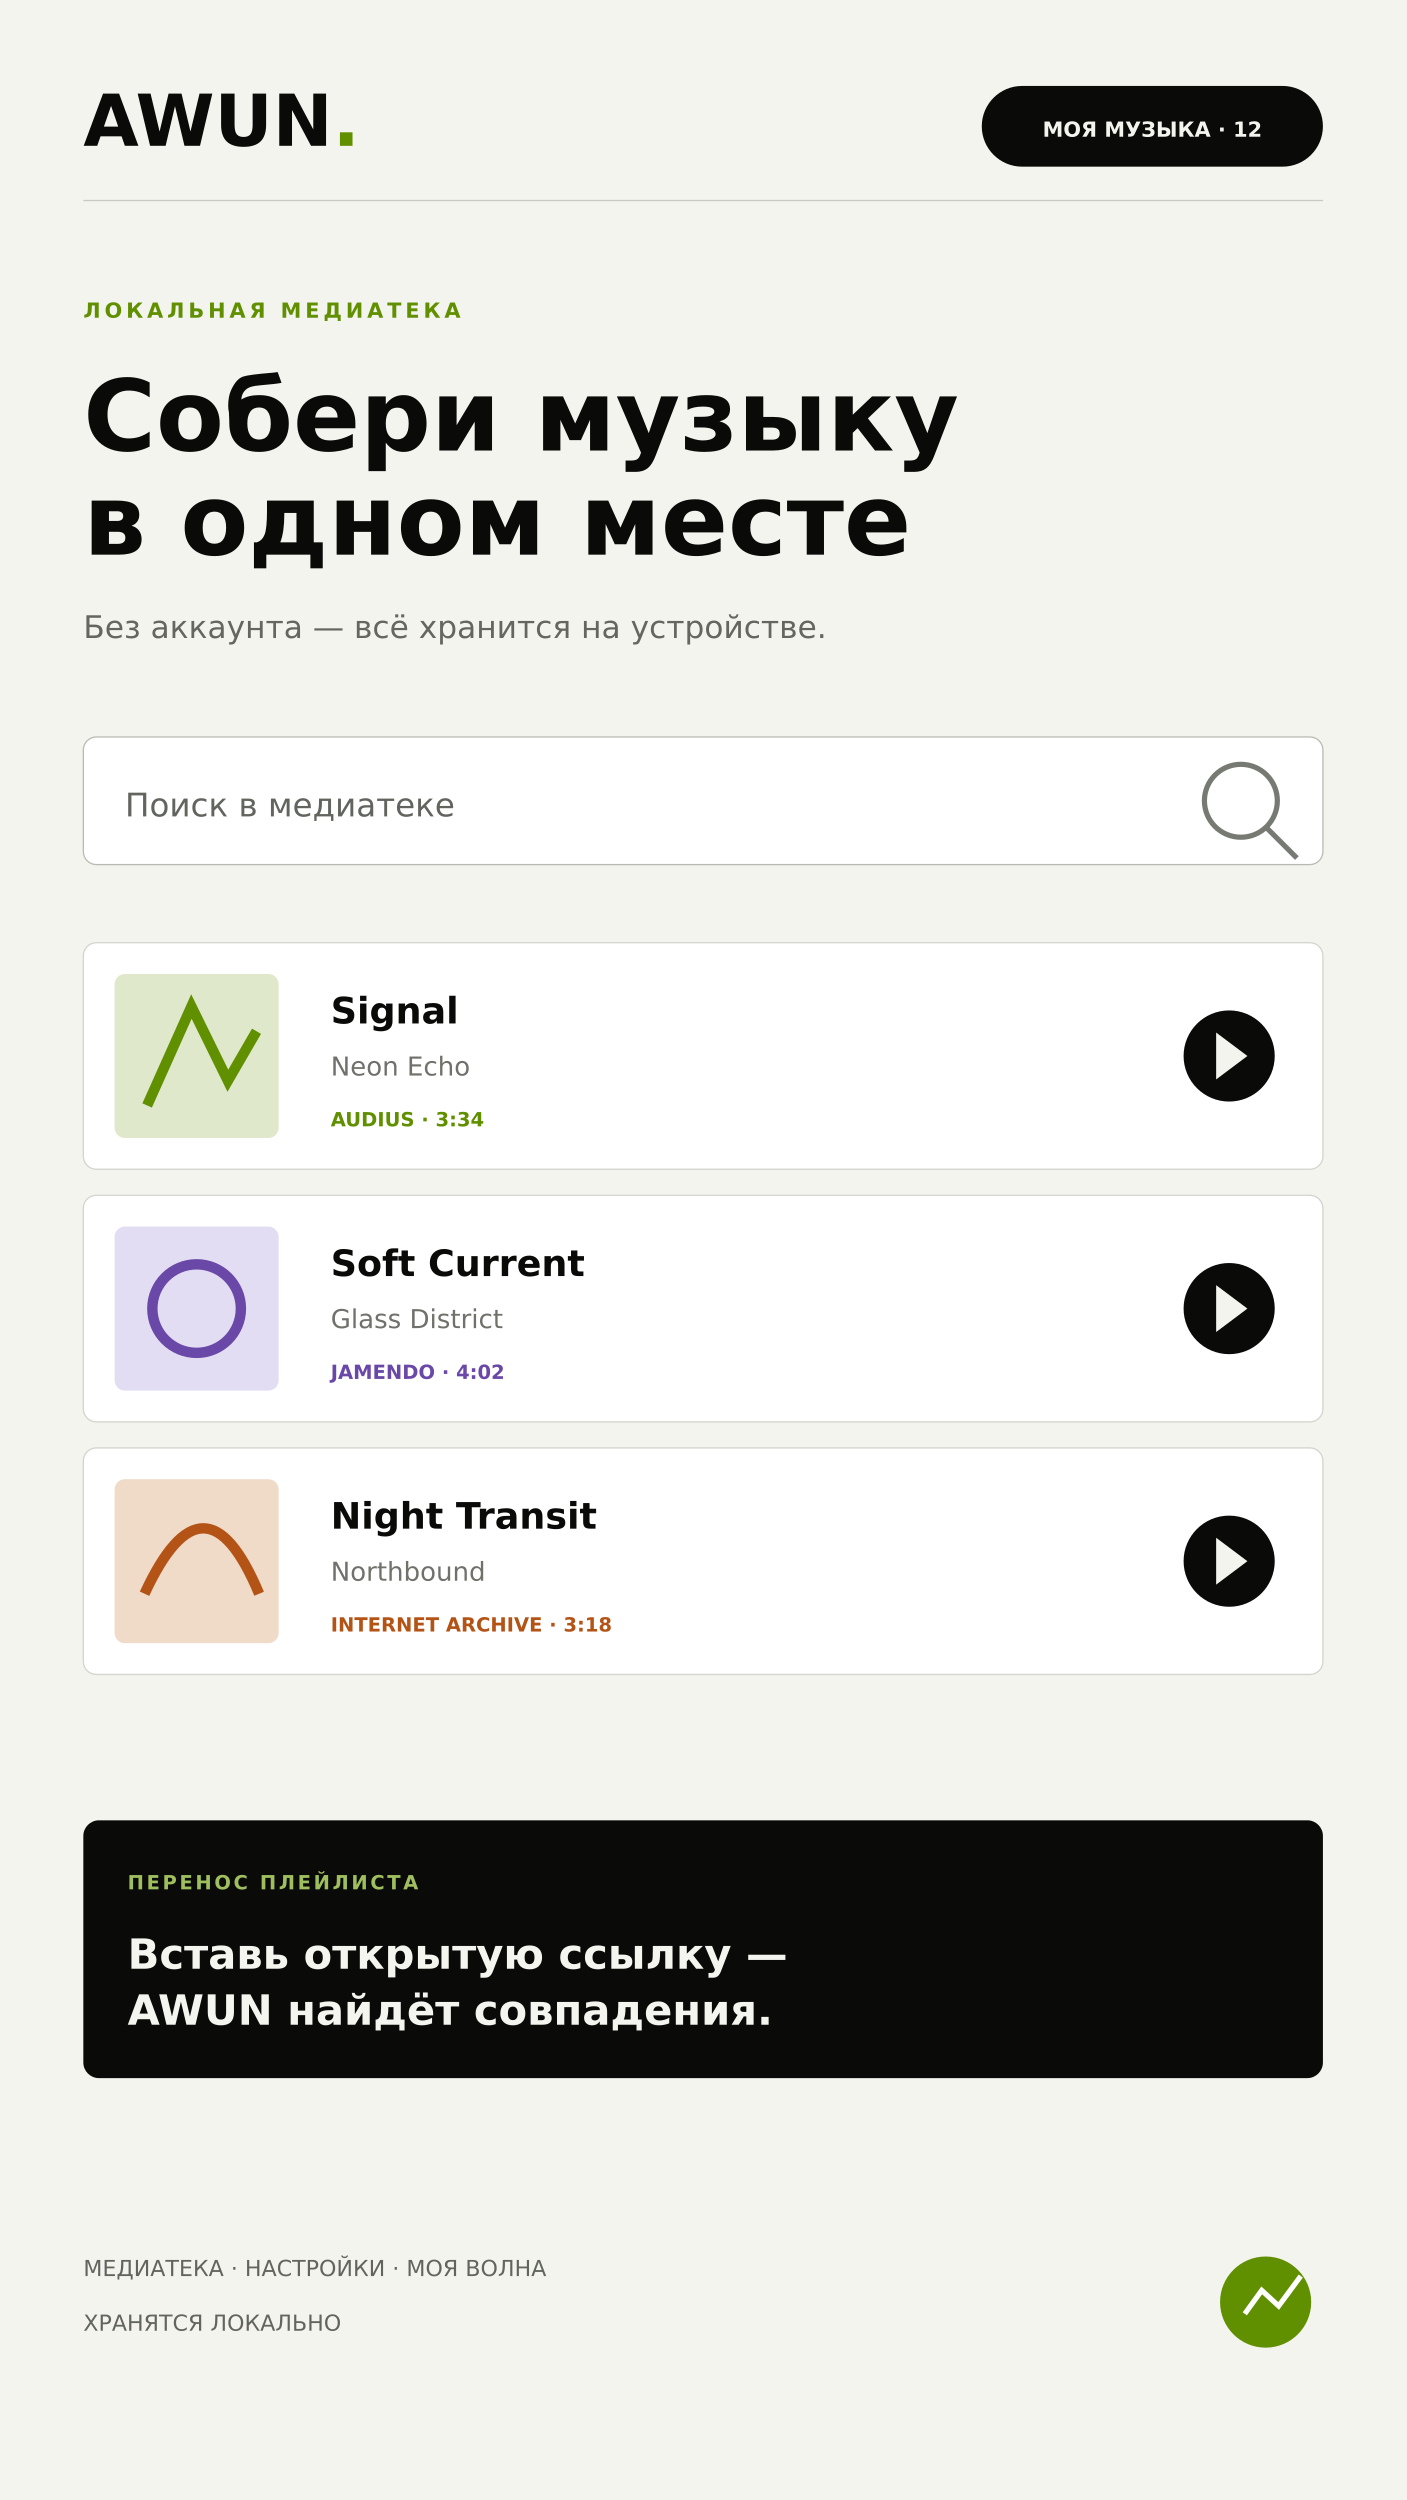
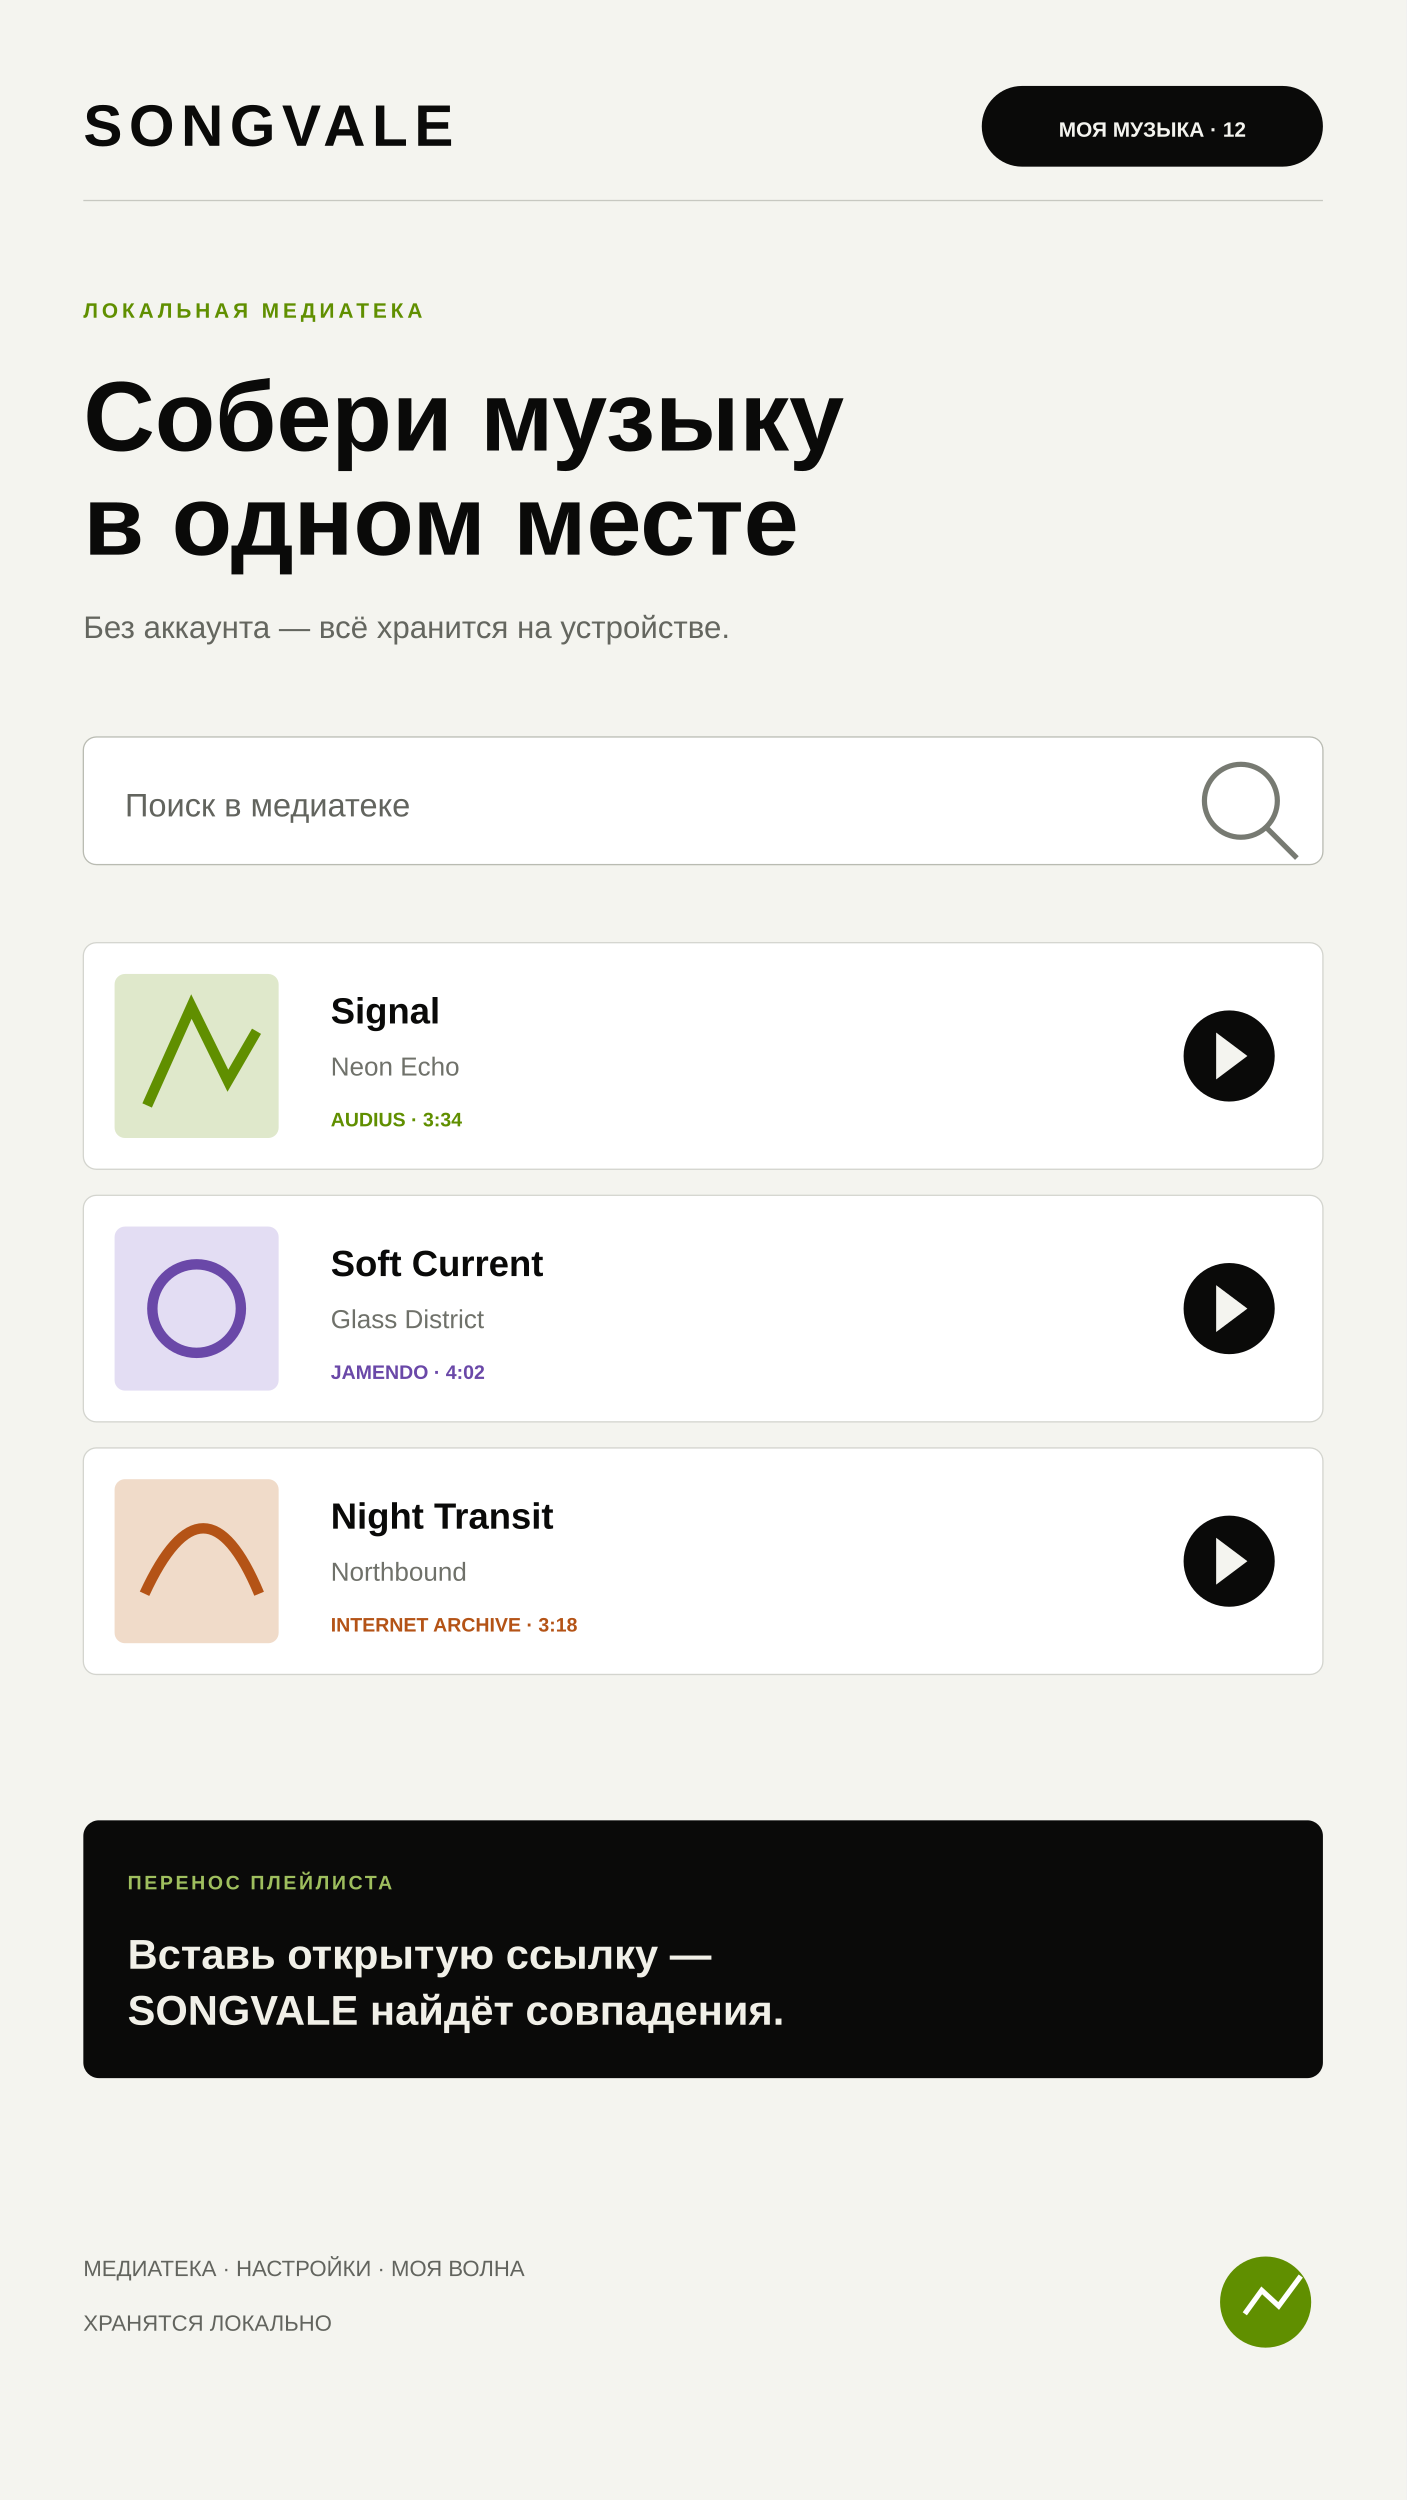
<svg xmlns="http://www.w3.org/2000/svg" width="1080" height="1920" viewBox="0 0 1080 1920">
  <rect width="1080" height="1920" fill="#f4f4ef" />
-   <text x="64" y="112" fill="#0a0a09" font-family="DejaVu Sans" font-size="55" font-weight="900">AWUN<tspan fill="#608f00">.</tspan>
-   </text>
+   <text x="64" y="112" fill="#0a0a09" font-family="Avenir Next,Helvetica Neue,Arial" font-size="45" font-weight="600" letter-spacing="5">SONGVALE</text>
  <rect x="754" y="66" width="262" height="62" rx="31" fill="#0a0a09" />
-   <text x="885" y="105" fill="#f4f4ef" font-family="DejaVu Sans" font-size="16" font-weight="800" text-anchor="middle">МОЯ МУЗЫКА · 12</text>
+   <text x="885" y="105" fill="#f4f4ef" font-family="Avenir Next,Helvetica Neue,Arial" font-size="16" font-weight="800" text-anchor="middle">МОЯ МУЗЫКА · 12</text>
  <line x1="64" y1="154" x2="1016" y2="154" stroke="#c7c8c1" />
-   <text x="64" y="244" fill="#608f00" font-family="DejaVu Sans" font-size="16" font-weight="700" letter-spacing="3">ЛОКАЛЬНАЯ МЕДИАТЕКА</text>
-   <text x="64" y="346" fill="#0a0a09" font-family="DejaVu Sans" font-size="76" font-weight="900">Собери музыку</text>
-   <text x="64" y="426" fill="#0a0a09" font-family="DejaVu Sans" font-size="76" font-weight="900">в одном месте</text>
-   <text x="64" y="490" fill="#64665f" font-family="DejaVu Sans" font-size="24">Без аккаунта — всё хранится на устройстве.</text>
+   <text x="64" y="244" fill="#608f00" font-family="Avenir Next,Helvetica Neue,Arial" font-size="16" font-weight="700" letter-spacing="3">ЛОКАЛЬНАЯ МЕДИАТЕКА</text>
+   <text x="64" y="346" fill="#0a0a09" font-family="Avenir Next,Helvetica Neue,Arial" font-size="76" font-weight="900">Собери музыку</text>
+   <text x="64" y="426" fill="#0a0a09" font-family="Avenir Next,Helvetica Neue,Arial" font-size="76" font-weight="900">в одном месте</text>
+   <text x="64" y="490" fill="#64665f" font-family="Avenir Next,Helvetica Neue,Arial" font-size="24">Без аккаунта — всё хранится на устройстве.</text>
  <rect x="64" y="566" width="952" height="98" rx="10" fill="#ffffff" stroke="#b9bbb2" />
-   <text x="96" y="627" fill="#62645e" font-family="DejaVu Sans" font-size="25">Поиск в медиатеке</text>
+   <text x="96" y="627" fill="#62645e" font-family="Avenir Next,Helvetica Neue,Arial" font-size="25">Поиск в медиатеке</text>
  <circle cx="953" cy="615" r="28" fill="none" stroke="#777a72" stroke-width="4" />
  <line x1="973" y1="636" x2="996" y2="659" stroke="#777a72" stroke-width="4" />
-   <g font-family="DejaVu Sans">
+   <g font-family="Avenir Next,Helvetica Neue,Arial">
    <rect x="64" y="724" width="952" height="174" rx="10" fill="#ffffff" stroke="#d3d4ce" />
    <rect x="88" y="748" width="126" height="126" rx="8" fill="#dfe8cb" />
    <path d="M113 849l34-76 28 57 22-38" fill="none" stroke="#608f00" stroke-width="8" />
    <text x="254" y="786" fill="#0a0a09" font-size="28" font-weight="800">Signal</text>
    <text x="254" y="826" fill="#6f716a" font-size="20">Neon Echo</text>
    <text x="254" y="865" fill="#608f00" font-size="15" font-weight="800">AUDIUS · 3:34</text>
    <circle cx="944" cy="811" r="35" fill="#0a0a09" />
    <path d="M934 793l24 18-24 18z" fill="#f4f4ef" />
    <rect x="64" y="918" width="952" height="174" rx="10" fill="#ffffff" stroke="#d3d4ce" />
    <rect x="88" y="942" width="126" height="126" rx="8" fill="#e3ddf3" />
    <circle cx="151" cy="1005" r="34" fill="none" stroke="#6a48a8" stroke-width="8" />
    <text x="254" y="980" fill="#0a0a09" font-size="28" font-weight="800">Soft Current</text>
    <text x="254" y="1020" fill="#6f716a" font-size="20">Glass District</text>
    <text x="254" y="1059" fill="#6a48a8" font-size="15" font-weight="800">JAMENDO · 4:02</text>
    <circle cx="944" cy="1005" r="35" fill="#0a0a09" />
    <path d="M934 987l24 18-24 18z" fill="#f4f4ef" />
    <rect x="64" y="1112" width="952" height="174" rx="10" fill="#ffffff" stroke="#d3d4ce" />
    <rect x="88" y="1136" width="126" height="126" rx="8" fill="#f0dbc9" />
    <path d="M111 1224c31-67 60-67 88 0" fill="none" stroke="#b45316" stroke-width="8" />
    <text x="254" y="1174" fill="#0a0a09" font-size="28" font-weight="800">Night Transit</text>
    <text x="254" y="1214" fill="#6f716a" font-size="20">Northbound</text>
    <text x="254" y="1253" fill="#b45316" font-size="15" font-weight="800">INTERNET ARCHIVE · 3:18</text>
    <circle cx="944" cy="1199" r="35" fill="#0a0a09" />
    <path d="M934 1181l24 18-24 18z" fill="#f4f4ef" />
  </g>
  <rect x="64" y="1398" width="952" height="198" rx="12" fill="#0a0a09" />
-   <text x="98" y="1451" fill="#9fbf5e" font-family="DejaVu Sans" font-size="15" font-weight="800" letter-spacing="2">ПЕРЕНОС ПЛЕЙЛИСТА</text>
-   <text x="98" y="1512" fill="#f5f5ef" font-family="DejaVu Sans" font-size="32" font-weight="900">Вставь открытую ссылку —</text>
-   <text x="98" y="1555" fill="#f5f5ef" font-family="DejaVu Sans" font-size="32" font-weight="900">AWUN найдёт совпадения.</text>
-   <text x="64" y="1748" fill="#62645e" font-family="DejaVu Sans" font-size="17">МЕДИАТЕКА · НАСТРОЙКИ · МОЯ ВОЛНА</text>
-   <text x="64" y="1790" fill="#62645e" font-family="DejaVu Sans" font-size="17">ХРАНЯТСЯ ЛОКАЛЬНО</text>
+   <text x="98" y="1451" fill="#9fbf5e" font-family="Avenir Next,Helvetica Neue,Arial" font-size="15" font-weight="800" letter-spacing="2">ПЕРЕНОС ПЛЕЙЛИСТА</text>
+   <text x="98" y="1512" fill="#f1f0e8" font-family="Avenir Next,Helvetica Neue,Arial" font-size="32" font-weight="900">Вставь открытую ссылку —</text>
+   <text x="98" y="1555" fill="#f1f0e8" font-family="Avenir Next,Helvetica Neue,Arial" font-size="32" font-weight="900">SONGVALE найдёт совпадения.</text>
+   <text x="64" y="1748" fill="#62645e" font-family="Avenir Next,Helvetica Neue,Arial" font-size="17">МЕДИАТЕКА · НАСТРОЙКИ · МОЯ ВОЛНА</text>
+   <text x="64" y="1790" fill="#62645e" font-family="Avenir Next,Helvetica Neue,Arial" font-size="17">ХРАНЯТСЯ ЛОКАЛЬНО</text>
  <circle cx="972" cy="1768" r="35" fill="#608f00" />
  <path d="M956 1777l13-18 13 12 17-23" fill="none" stroke="#fff" stroke-width="4" />
</svg>
